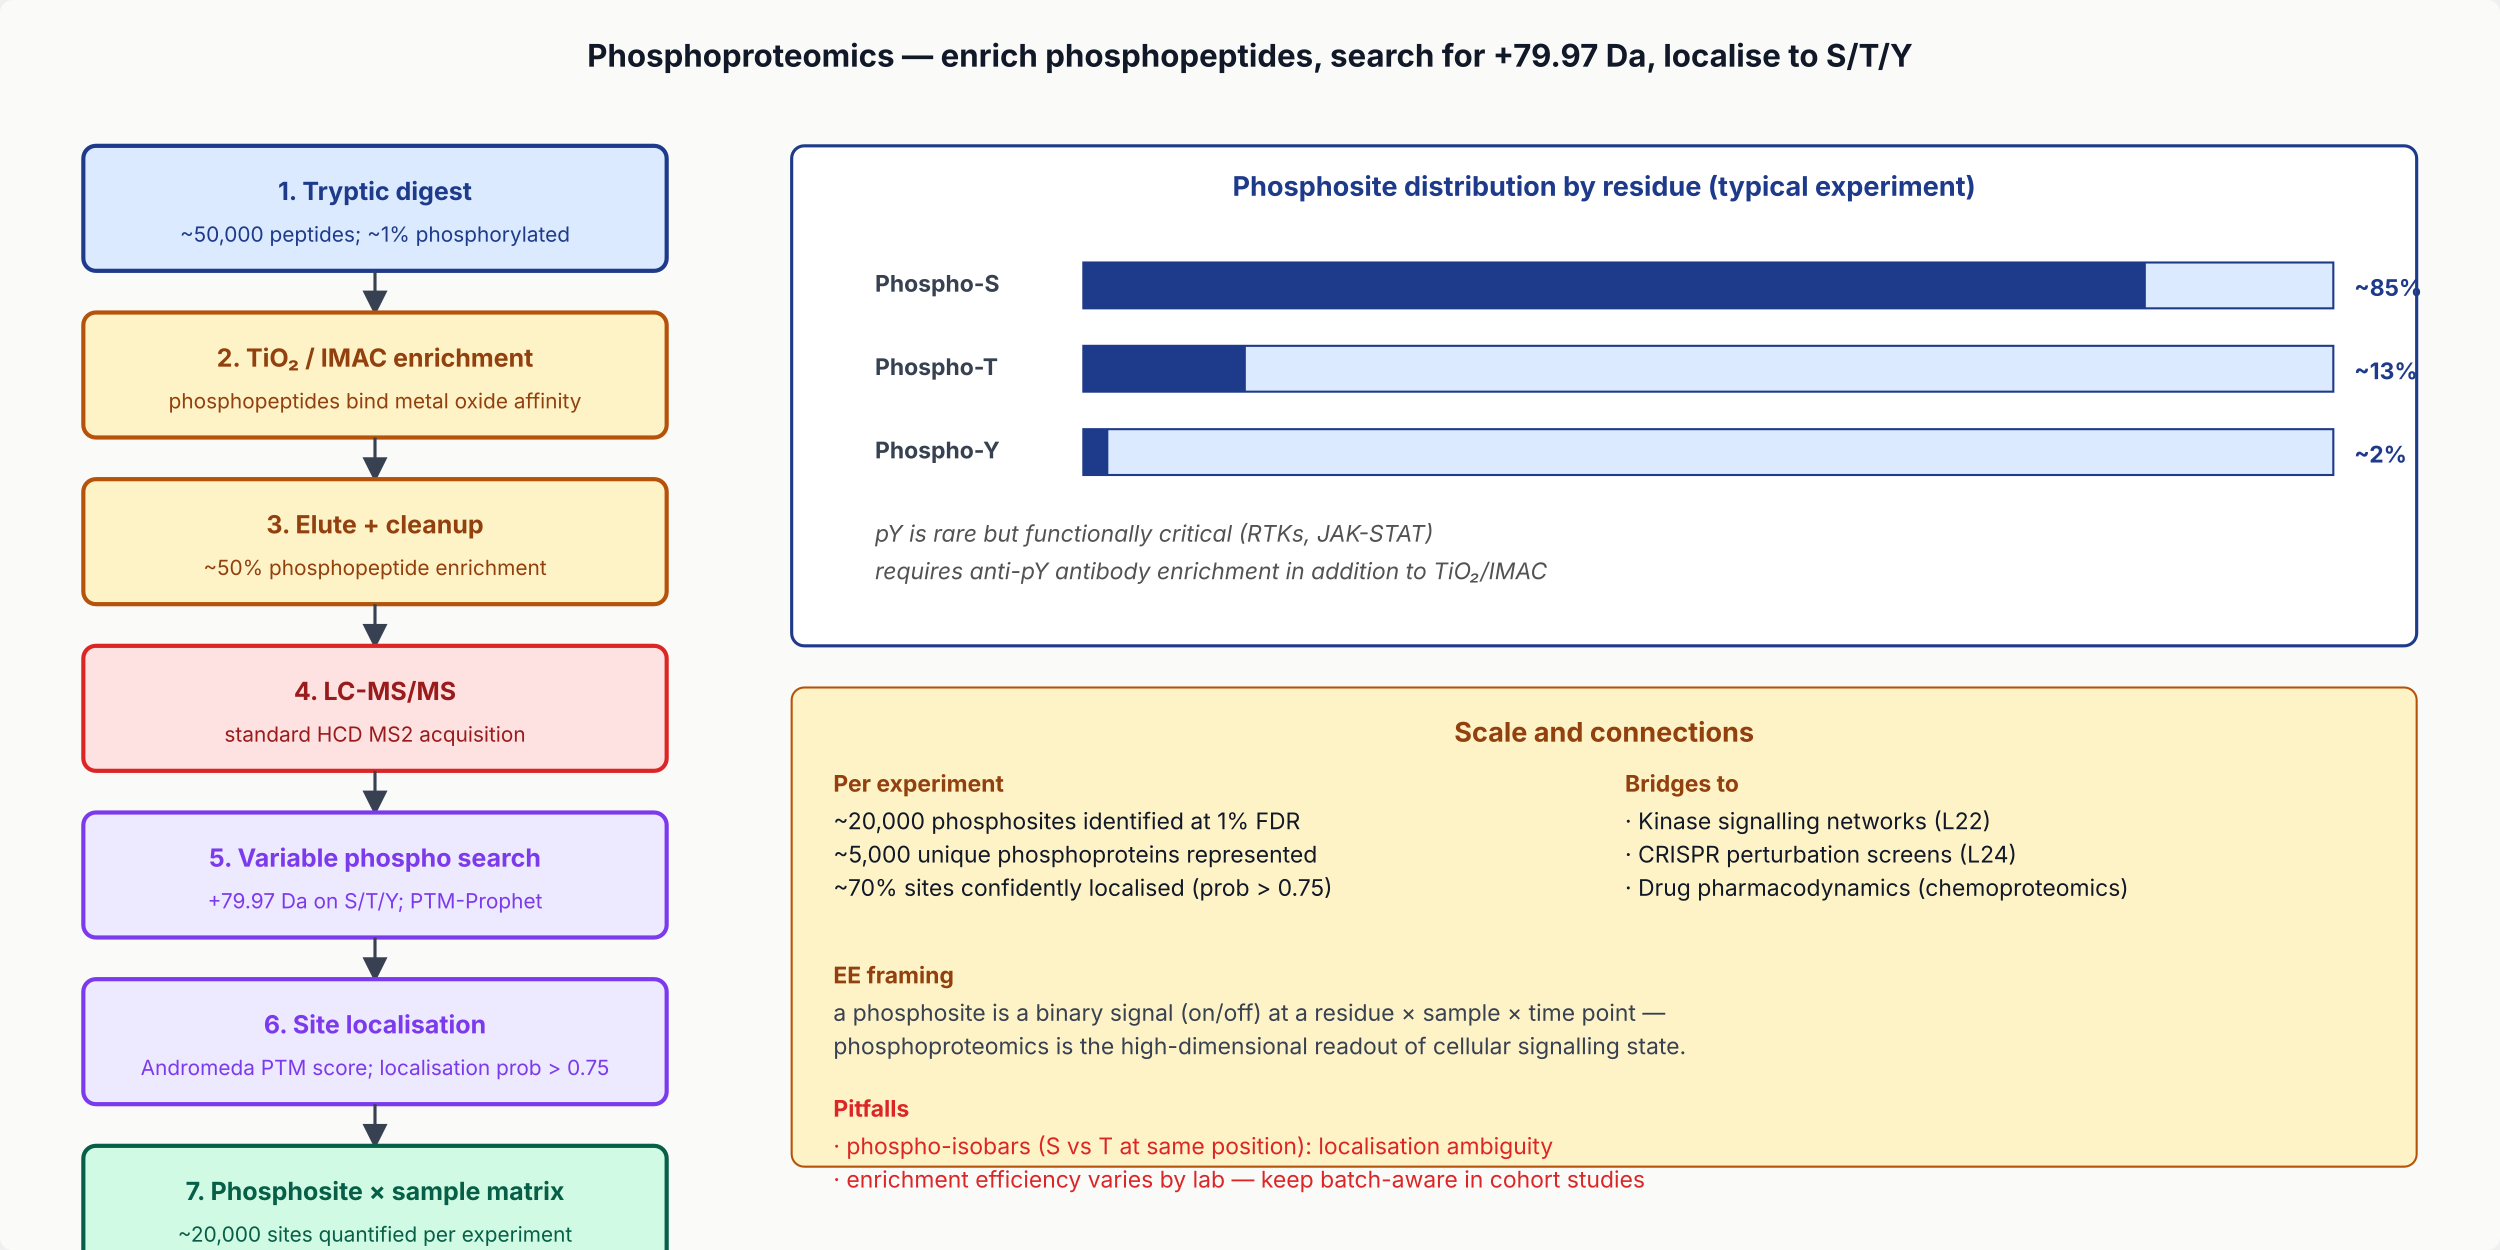
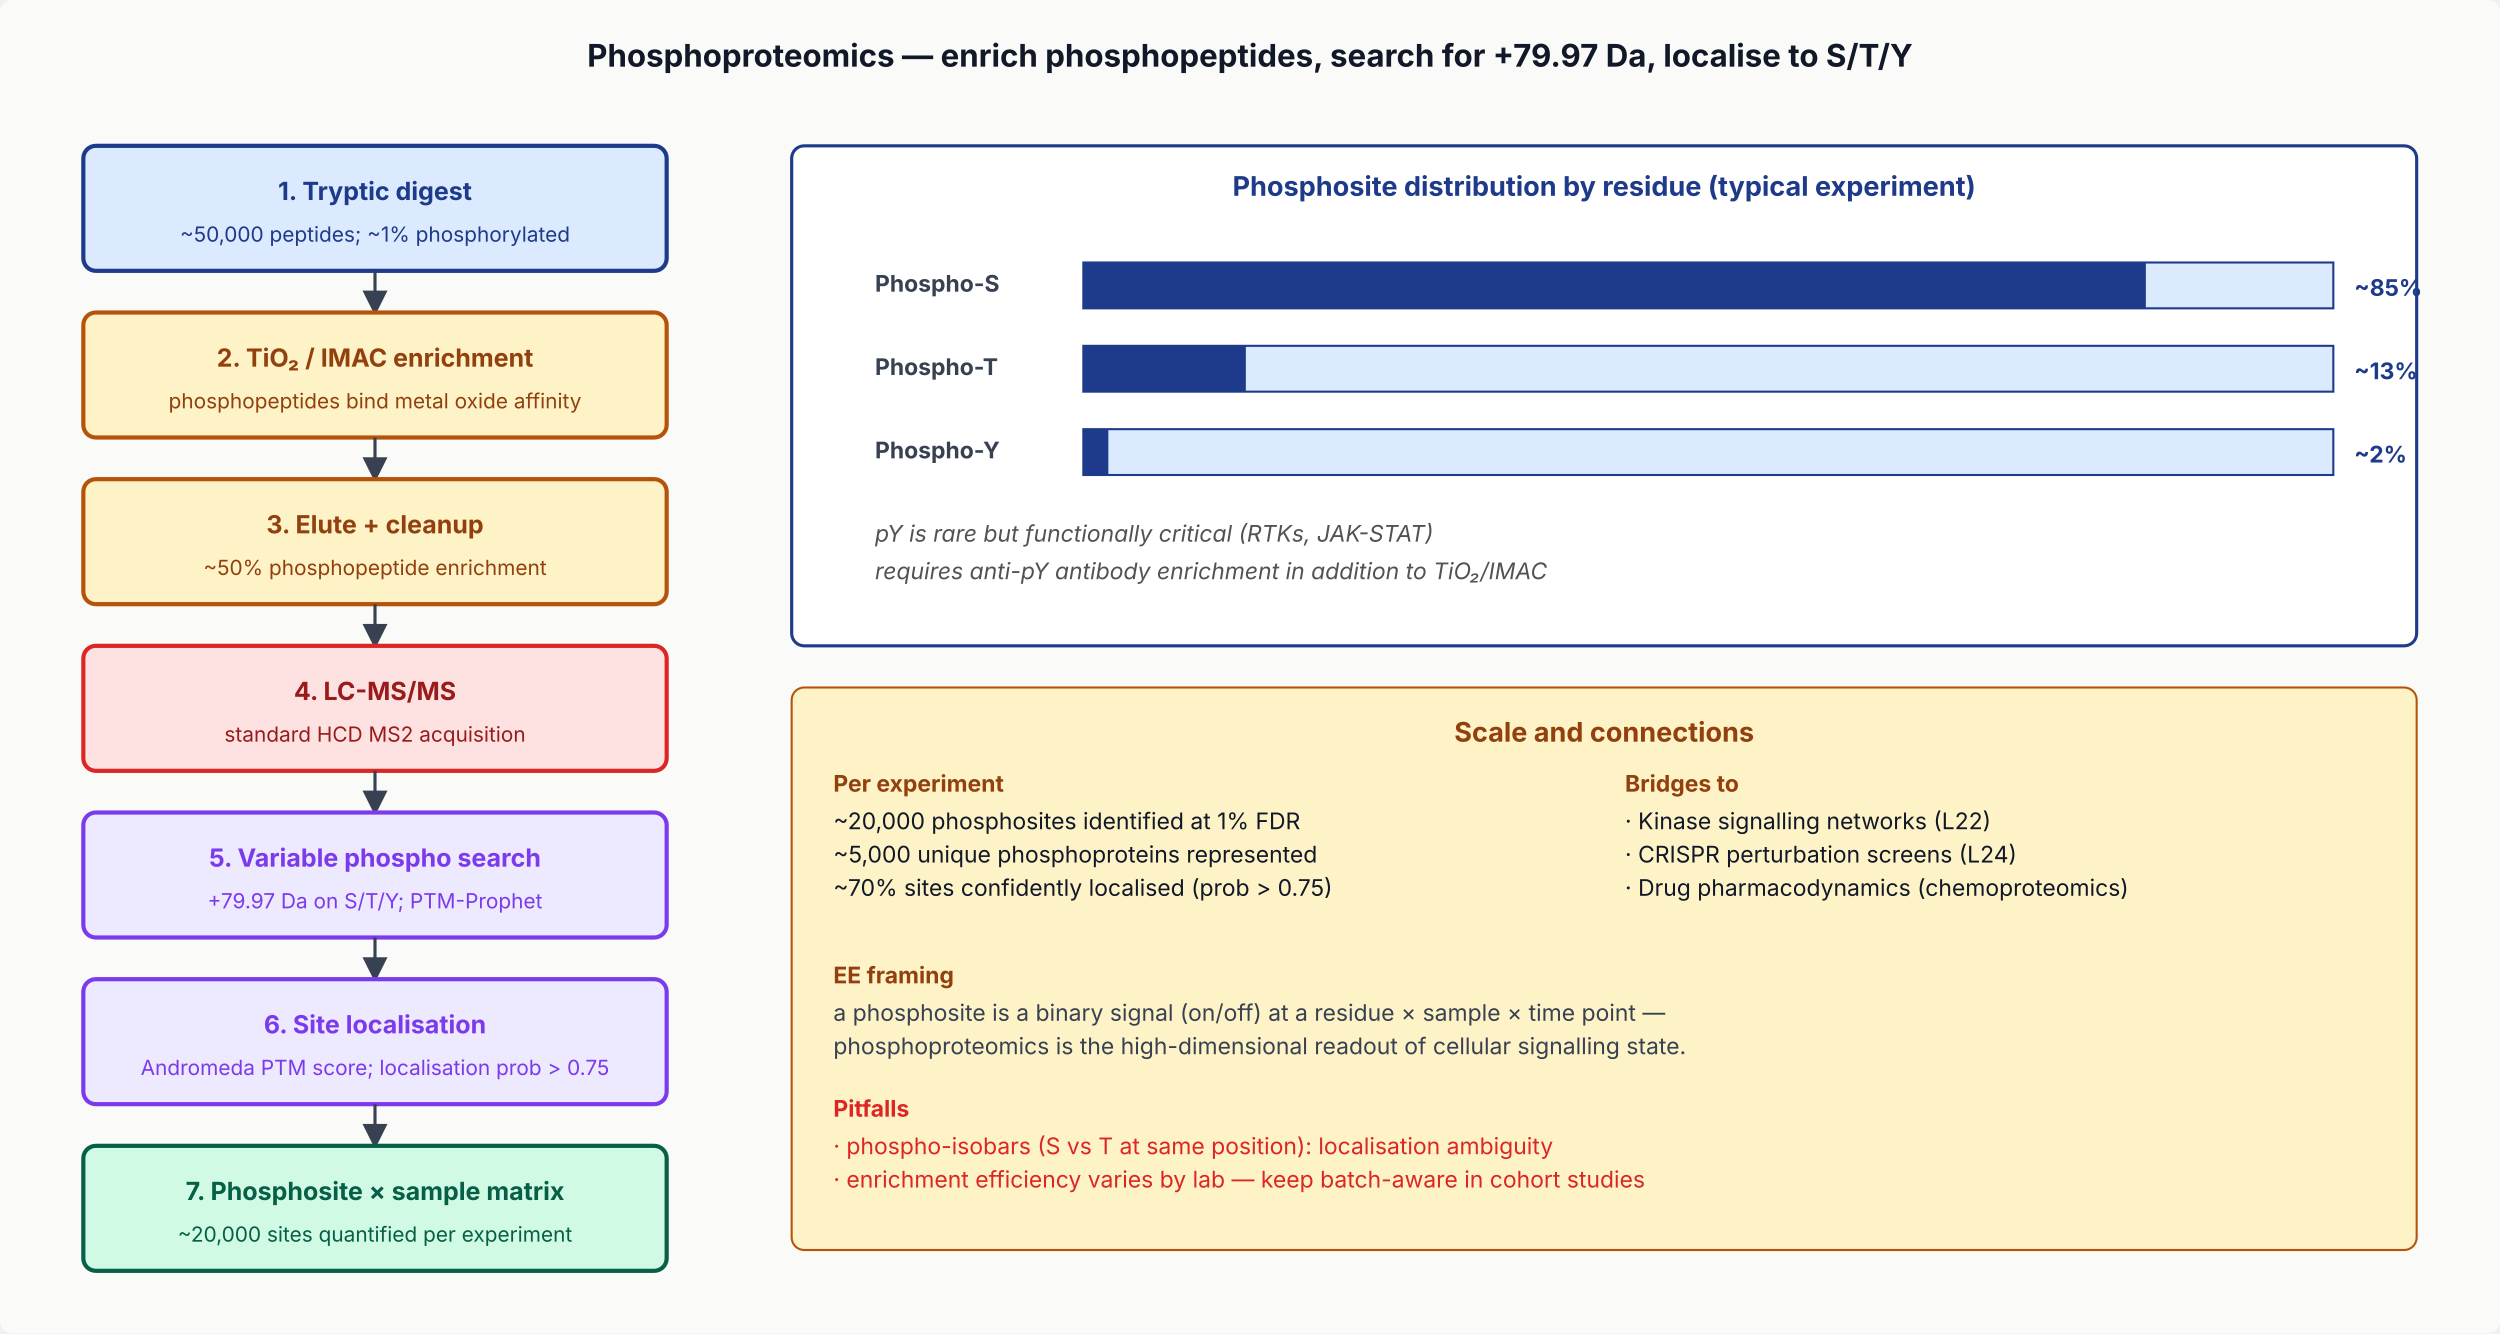
- <svg xmlns="http://www.w3.org/2000/svg" viewBox="0 0 1200 600" width="1200" height="600" font-family="Inter, sans-serif">
+ <svg xmlns="http://www.w3.org/2000/svg" viewBox="0 0 1200 640" width="1200" height="640" font-family="Inter, sans-serif">
  <defs>
    <style>text { font-family: Inter, sans-serif; } .mono { font-family: 'JetBrains Mono', monospace; font-size: 11px; }</style>
    <marker id="a27p" markerWidth="8" markerHeight="8" refX="7" refY="4" orient="auto">
      <path d="M0,0 L8,4 L0,8 z" fill="#374151" />
    </marker>
  </defs>
-   <rect width="1200" height="600" fill="#fafaf9" rx="6" />
+   <rect width="1200" height="640" fill="#fafaf9" rx="6" />
  <text x="600" y="32" text-anchor="middle" font-size="15" font-weight="700" fill="#111827">Phosphoproteomics — enrich phosphopeptides, search for +79.97 Da, localise to S/T/Y</text>
  <g transform="translate(40,70)">
    <g>
      <rect width="280" height="60" fill="#dbeafe" stroke="#1e3a8a" stroke-width="2" rx="6" />
      <text x="140" y="26" text-anchor="middle" font-size="12" font-weight="700" fill="#1e3a8a">1. Tryptic digest</text>
      <text x="140" y="46" text-anchor="middle" font-size="10" fill="#1e3a8a">~50,000 peptides; ~1% phosphorylated</text>
    </g>
    <line x1="140" y1="60" x2="140" y2="80" stroke="#374151" stroke-width="1.5" marker-end="url(#a27p)" />
    <g transform="translate(0,80)">
      <rect width="280" height="60" fill="#fef3c7" stroke="#b45309" stroke-width="2" rx="6" />
      <text x="140" y="26" text-anchor="middle" font-size="12" font-weight="700" fill="#92400e">2. TiO₂ / IMAC enrichment</text>
      <text x="140" y="46" text-anchor="middle" font-size="10" fill="#92400e">phosphopeptides bind metal oxide affinity</text>
    </g>
    <line x1="140" y1="140" x2="140" y2="160" stroke="#374151" stroke-width="1.5" marker-end="url(#a27p)" />
    <g transform="translate(0,160)">
      <rect width="280" height="60" fill="#fef3c7" stroke="#b45309" stroke-width="2" rx="6" />
      <text x="140" y="26" text-anchor="middle" font-size="12" font-weight="700" fill="#92400e">3. Elute + cleanup</text>
      <text x="140" y="46" text-anchor="middle" font-size="10" fill="#92400e">~50% phosphopeptide enrichment</text>
    </g>
    <line x1="140" y1="220" x2="140" y2="240" stroke="#374151" stroke-width="1.5" marker-end="url(#a27p)" />
    <g transform="translate(0,240)">
      <rect width="280" height="60" fill="#fee2e2" stroke="#dc2626" stroke-width="2" rx="6" />
      <text x="140" y="26" text-anchor="middle" font-size="12" font-weight="700" fill="#991b1b">4. LC-MS/MS</text>
      <text x="140" y="46" text-anchor="middle" font-size="10" fill="#991b1b">standard HCD MS2 acquisition</text>
    </g>
    <line x1="140" y1="300" x2="140" y2="320" stroke="#374151" stroke-width="1.5" marker-end="url(#a27p)" />
    <g transform="translate(0,320)">
      <rect width="280" height="60" fill="#ede9fe" stroke="#7c3aed" stroke-width="2" rx="6" />
      <text x="140" y="26" text-anchor="middle" font-size="12" font-weight="700" fill="#7c3aed">5. Variable phospho search</text>
      <text x="140" y="46" text-anchor="middle" font-size="10" fill="#7c3aed">+79.97 Da on S/T/Y; PTM-Prophet</text>
    </g>
    <line x1="140" y1="380" x2="140" y2="400" stroke="#374151" stroke-width="1.5" marker-end="url(#a27p)" />
    <g transform="translate(0,400)">
      <rect width="280" height="60" fill="#ede9fe" stroke="#7c3aed" stroke-width="2" rx="6" />
      <text x="140" y="26" text-anchor="middle" font-size="12" font-weight="700" fill="#7c3aed">6. Site localisation</text>
      <text x="140" y="46" text-anchor="middle" font-size="10" fill="#7c3aed">Andromeda PTM score; localisation prob &gt; 0.75</text>
    </g>
    <line x1="140" y1="460" x2="140" y2="480" stroke="#374151" stroke-width="1.5" marker-end="url(#a27p)" />
    <g transform="translate(0,480)">
      <rect width="280" height="60" fill="#d1fae5" stroke="#065f46" stroke-width="2" rx="6" />
      <text x="140" y="26" text-anchor="middle" font-size="12" font-weight="700" fill="#065f46">7. Phosphosite × sample matrix</text>
      <text x="140" y="46" text-anchor="middle" font-size="10" fill="#065f46">~20,000 sites quantified per experiment</text>
    </g>
  </g>
  <g transform="translate(380,70)">
    <rect width="780" height="240" fill="#fff" stroke="#1e3a8a" stroke-width="1.5" rx="6" />
    <text x="390" y="24" text-anchor="middle" font-size="13" font-weight="700" fill="#1e3a8a">Phosphosite distribution by residue (typical experiment)</text>
    <g transform="translate(40,50)">
      <text x="0" y="20" font-size="11" font-weight="700" fill="#374151">Phospho-S</text>
      <rect x="100" y="6" width="600" height="22" fill="#dbeafe" stroke="#1e3a8a" />
      <rect x="100" y="6" width="510" height="22" fill="#1e3a8a" />
      <text x="710" y="22" font-size="11" font-weight="700" fill="#1e3a8a">~85%</text>
      <text x="0" y="60" font-size="11" font-weight="700" fill="#374151">Phospho-T</text>
      <rect x="100" y="46" width="600" height="22" fill="#dbeafe" stroke="#1e3a8a" />
      <rect x="100" y="46" width="78" height="22" fill="#1e3a8a" />
      <text x="710" y="62" font-size="11" font-weight="700" fill="#1e3a8a">~13%</text>
      <text x="0" y="100" font-size="11" font-weight="700" fill="#374151">Phospho-Y</text>
      <rect x="100" y="86" width="600" height="22" fill="#dbeafe" stroke="#1e3a8a" />
      <rect x="100" y="86" width="12" height="22" fill="#1e3a8a" />
      <text x="710" y="102" font-size="11" font-weight="700" fill="#1e3a8a">~2%</text>
      <text x="0" y="140" font-size="11" fill="#525252" font-style="italic">pY is rare but functionally critical (RTKs, JAK-STAT)</text>
      <text x="0" y="158" font-size="11" fill="#525252" font-style="italic">requires anti-pY antibody enrichment in addition to TiO₂/IMAC</text>
    </g>
  </g>
  <g transform="translate(380,330)">
-     <rect width="780" height="230" fill="#fef3c7" stroke="#b45309" rx="6" />
+     <rect width="780" height="270" fill="#fef3c7" stroke="#b45309" rx="6" />
    <text x="390" y="26" text-anchor="middle" font-size="13" font-weight="700" fill="#92400e">Scale and connections</text>
    <g transform="translate(20,50)" font-size="11" fill="#111827">
      <text x="0" y="0" font-weight="700" fill="#92400e">Per experiment</text>
      <text x="0" y="18">~20,000 phosphosites identified at 1% FDR</text>
      <text x="0" y="34">~5,000 unique phosphoproteins represented</text>
      <text x="0" y="50">~70% sites confidently localised (prob &gt; 0.75)</text>
      <text x="380" y="0" font-weight="700" fill="#92400e">Bridges to</text>
      <text x="380" y="18">· Kinase signalling networks (L22)</text>
      <text x="380" y="34">· CRISPR perturbation screens (L24)</text>
      <text x="380" y="50">· Drug pharmacodynamics (chemoproteomics)</text>
      <text x="0" y="92" font-weight="700" fill="#92400e">EE framing</text>
      <text x="0" y="110" fill="#374151">a phosphosite is a binary signal (on/off) at a residue × sample × time point —</text>
      <text x="0" y="126" fill="#374151">phosphoproteomics is the high-dimensional readout of cellular signalling state.</text>
      <text x="0" y="156" font-weight="700" fill="#dc2626">Pitfalls</text>
      <text x="0" y="174" fill="#dc2626">· phospho-isobars (S vs T at same position): localisation ambiguity</text>
      <text x="0" y="190" fill="#dc2626">· enrichment efficiency varies by lab — keep batch-aware in cohort studies</text>
    </g>
  </g>
</svg>
